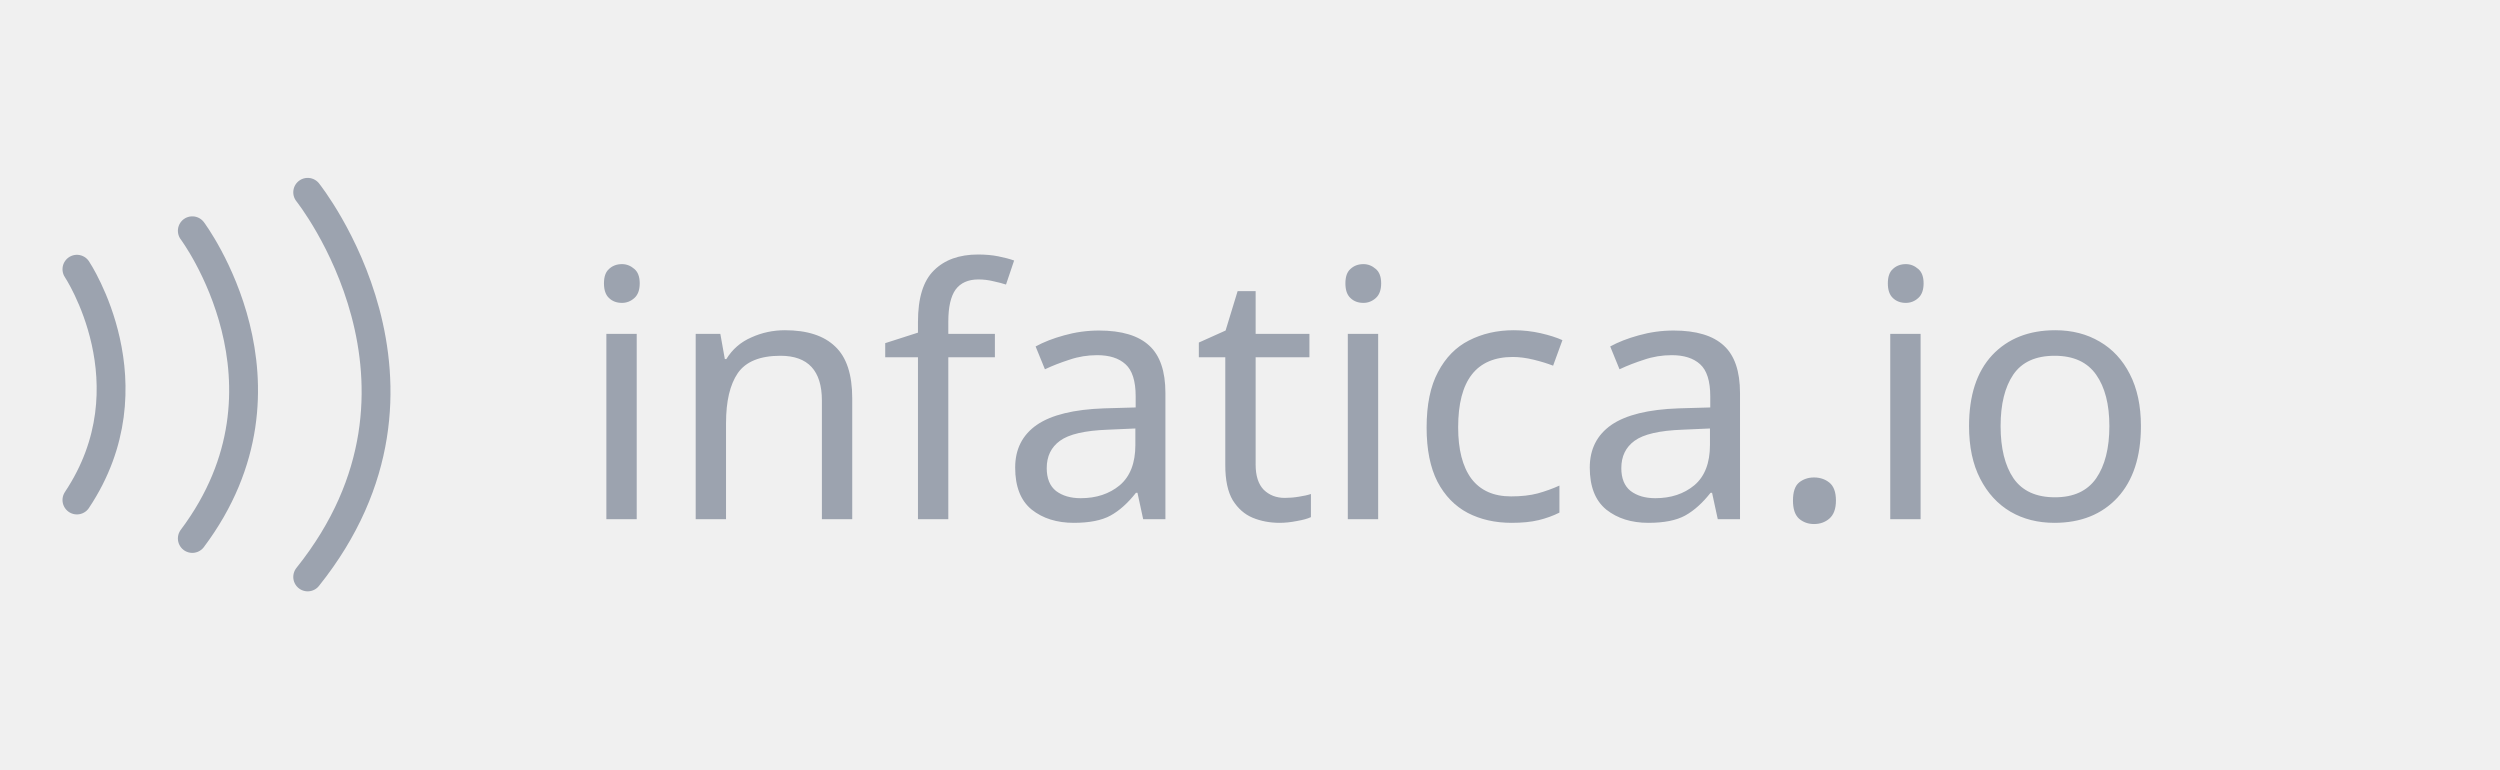
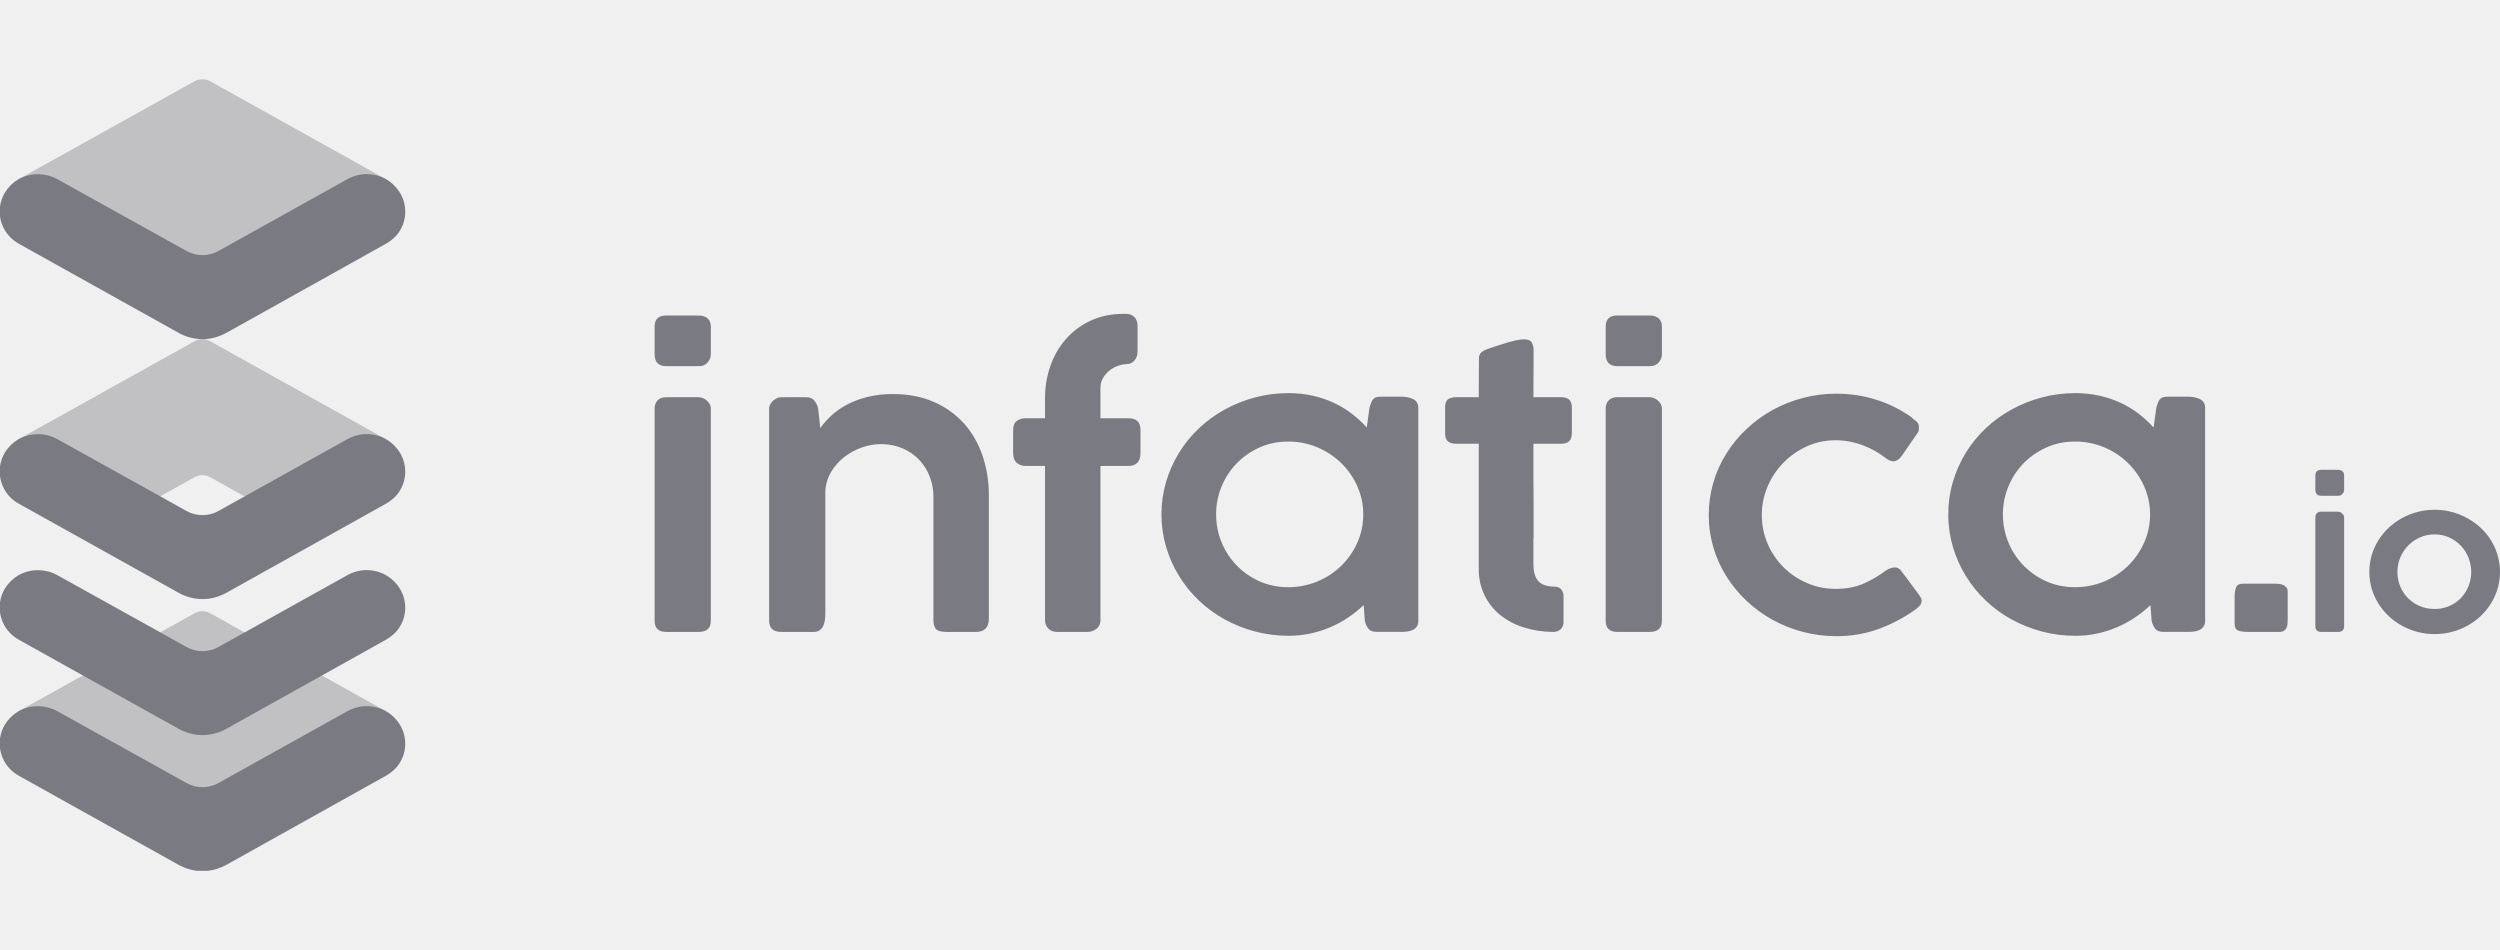
- <svg xmlns="http://www.w3.org/2000/svg" viewBox="0 0 130 40" fill="#9ca3af">
-   <path d="M4 14 C4 14 8 20 4 26 M10 12 C10 12 16 20 10 28 M16 10 C16 10 24 20 16 30" fill="none" stroke="#9ca3af" stroke-width="1.5" stroke-linecap="round" />
-   <text x="30" y="27" font-family="system-ui, sans-serif" font-size="18" font-weight="500">infatica.io</text>
+ <svg xmlns="http://www.w3.org/2000/svg" width="100" height="38" viewBox="0 0 120 38" fill="none">
+   <g clip-path="url(#clip0_11489_64542)" fill-rule="evenodd" clip-rule="evenodd" fill="#7A7A82">
+     <path opacity=".397" d="M9.361 19.094L6.083 20.92l-1.565-.632-3.649-2.994 8.492-4.728a.747.747 0 01.352-.087c.123 0 .245.03.353.087l8.444 4.705-3.99 3.354-1.147.313-3.307-1.843a.746.746 0 00-.353-.087.746.746 0 00-.352.087zm1.627-9.403l-3.036-.53L.869 4.814 9.361.087A.746.746 0 019.713 0c.123 0 .245.029.353.087l8.444 4.705-2.745 2.731-4.777 2.168zM8.002 35.362l-7.133-5.01.084-.047 8.408-4.682a.749.749 0 01.705 0l8.444 4.705-1.9 2-3.731 2.408-4.877.626z" />
+     <path d="M0 19.058v-.461c.03-.225.103-.448.224-.657.167-.277.382-.485.645-.647l.083-.046c.55-.278 1.23-.29 1.804.034l4.909 2.728 1.294.721c.47.262 1.05.262 1.52 0l6.192-3.449a1.893 1.893 0 011.839-.011c.274.15.513.381.693.67A1.745 1.745 0 0119 20.01a2.165 2.165 0 01-.478.37l-7.68 4.288c-.347.185-.74.289-1.123.289a2.38 2.38 0 01-1.122-.29L.905 20.38A1.762 1.762 0 010 19.06zM0 6.58v-.462c.03-.225.103-.448.224-.656a1.89 1.89 0 01.645-.648l.083-.046a1.92 1.92 0 011.804.035L7.665 7.53l1.294.72c.47.263 1.05.263 1.52 0l6.192-3.448a1.894 1.894 0 011.839-.012c.274.15.513.382.693.67A1.745 1.745 0 0119 7.532a2.16 2.16 0 01-.478.37l-7.68 4.288c-.347.185-.74.29-1.123.29a2.38 2.38 0 01-1.122-.29L.905 7.901a1.842 1.842 0 01-.466-.37A1.762 1.762 0 010 6.58zm0 19.008v-.462c.03-.225.103-.448.224-.657.167-.277.382-.485.645-.647l.083-.046a1.92 1.92 0 011.804.034l4.909 2.728 1.294.721c.47.262 1.05.262 1.52 0l6.192-3.449a1.893 1.893 0 011.839-.011c.274.15.513.381.693.67a1.745 1.745 0 01-.203 2.07 2.163 2.163 0 01-.478.37l-7.68 4.288a2.42 2.42 0 01-1.123.289c-.394 0-.776-.104-1.122-.29L.905 26.909a1.845 1.845 0 01-.466-.37 1.761 1.761 0 01-.439-.95zM9.972 38h-.51a2.423 2.423 0 01-.865-.274L.905 33.437A1.762 1.762 0 010 32.117v-.462c.03-.225.103-.448.224-.657a1.89 1.89 0 01.645-.647l.083-.046a1.92 1.92 0 011.804.034l4.909 2.728 1.294.721c.47.262 1.05.262 1.52 0l6.192-3.449a1.893 1.893 0 011.839-.011c.274.15.513.381.693.67a1.745 1.745 0 01-.203 2.07 2.16 2.16 0 01-.478.37l-7.68 4.288c-.27.144-.57.24-.87.274z" />
+   </g>
+   <path fill-rule="evenodd" clip-rule="evenodd" d="M31.422 15.807c0-.154.047-.283.14-.386.093-.104.23-.155.41-.155h1.55a.6.6 0 01.21.04.596.596 0 01.191.115c.056.05.103.108.14.173a.423.423 0 01.056.213v10.192c0 .355-.196.533-.588.533h-1.549c-.373 0-.56-.178-.56-.533V15.807zm0-3.928c0-.356.183-.534.55-.534h1.568c.175 0 .315.044.42.133.106.09.16.223.16.4v1.327c0 .137-.05.266-.15.388a.512.512 0 01-.42.182h-1.568c-.373 0-.56-.19-.56-.57V11.88zm5.609 3.644a.511.511 0 01.214-.178c.05-.047.125-.072.225-.075.099-.003.192-.004.28-.004h.942c.18 0 .314.056.401.168a.942.942 0 01.177.373l.103.94c.143-.201.319-.4.527-.595.209-.194.456-.37.742-.523.286-.154.613-.278.98-.372a4.963 4.963 0 011.241-.142c.734 0 1.388.125 1.96.377a4.167 4.167 0 011.447 1.033c.391.438.688.952.891 1.544a5.86 5.86 0 01.303 1.907v5.917c0 .213-.053.372-.158.479-.107.106-.259.16-.458.16H45.43c-.25 0-.415-.045-.5-.134-.083-.088-.126-.245-.126-.47V20.02a2.6 2.6 0 00-.168-.918 2.373 2.373 0 00-1.288-1.37 2.67 2.67 0 00-1.1-.213c-.287 0-.584.055-.892.164-.308.11-.59.264-.844.466a2.588 2.588 0 00-.635.731 1.954 1.954 0 00-.261.972V25.6c0 .112-.006.225-.019.337a.996.996 0 01-.08.302.523.523 0 01-.172.213.486.486 0 01-.29.08h-1.54c-.204 0-.355-.046-.452-.138-.096-.092-.144-.223-.144-.395V15.79a.44.44 0 01.112-.266zm13.13-.222c0-.526.084-1.033.252-1.521a3.88 3.88 0 01.737-1.291c.324-.373.72-.67 1.19-.892.47-.221 1.003-.332 1.6-.332h.094c.18 0 .32.052.42.155a.585.585 0 01.148.421v1.225a.666.666 0 01-.143.434.486.486 0 01-.398.178c-.093 0-.21.022-.354.066-.143.045-.28.114-.41.209a1.279 1.279 0 00-.336.364.957.957 0 00-.14.523v1.437h1.352c.18 0 .321.044.42.133.1.089.15.236.15.443v1.092c0 .207-.05.362-.15.465-.099.104-.24.156-.42.156h-1.352v7.39a.505.505 0 01-.197.43.701.701 0 01-.429.146h-1.447c-.186 0-.33-.055-.433-.165a.578.578 0 01-.154-.412v-7.39h-.924a.62.62 0 01-.439-.155c-.112-.103-.168-.258-.168-.465v-1.092c0-.207.056-.354.168-.443a.686.686 0 01.439-.133h.924V15.3zm8.212 5.589a3.493 3.493 0 002.086 3.215c.42.187.878.28 1.376.28a3.629 3.629 0 002.557-1.038 3.57 3.57 0 00.765-1.113c.187-.423.28-.87.28-1.344 0-.468-.093-.912-.28-1.335a3.575 3.575 0 00-.764-1.114 3.708 3.708 0 00-1.144-.762 3.53 3.53 0 00-1.414-.284c-.498 0-.956.094-1.376.284a3.49 3.49 0 00-1.825 1.876 3.469 3.469 0 00-.261 1.335zm9.706 5.118a.452.452 0 01-.07.262.483.483 0 01-.182.16.822.822 0 01-.257.08 1.96 1.96 0 01-.303.021H66.1c-.2 0-.338-.05-.415-.15a.998.998 0 01-.173-.382l-.056-.754a5.76 5.76 0 01-.723.581 5.195 5.195 0 01-1.825.781 4.968 4.968 0 01-1.054.111c-.56 0-1.1-.07-1.62-.209a6.424 6.424 0 01-1.46-.585 5.908 5.908 0 01-2.188-2.09 5.782 5.782 0 01-.616-1.392 5.465 5.465 0 01-.22-1.552c0-.538.074-1.056.22-1.553a5.778 5.778 0 011.568-2.568 6 6 0 011.236-.904 6.415 6.415 0 011.46-.586c.52-.14 1.06-.209 1.62-.209.398 0 .778.04 1.138.12.361.08.699.192 1.013.337.314.145.605.32.872.524.268.204.51.427.728.67l.131-.95c.031-.106.06-.194.089-.262a.51.51 0 01.102-.164.312.312 0 01.154-.084 1.02 1.02 0 01.233-.022h.934c.1 0 .199.009.298.027.1.018.19.045.271.084a.432.432 0 01.261.412v10.246zm6.457.524a4.775 4.775 0 01-1.386-.213 3.417 3.417 0 01-1.13-.591 2.804 2.804 0 01-.76-.95 2.845 2.845 0 01-.28-1.283V17.5h-1.073c-.18 0-.316-.038-.406-.115-.09-.076-.135-.203-.135-.38v-1.272c0-.171.045-.292.135-.363.09-.07.225-.105.406-.105h1.073c0-.314.002-.626.005-.936.003-.311.005-.623.005-.936 0-.119.039-.212.116-.28.078-.068.198-.128.36-.182l.382-.128c.15-.05.304-.099.463-.147.158-.047.312-.087.461-.12.15-.032.274-.048.374-.048.192 0 .318.05.377.15a.78.78 0 01.09.4c0 .372-.003.744-.005 1.113-.004.37-.005.741-.005 1.114h1.344c.161 0 .286.04.373.119.087.08.13.205.13.375v1.21c0 .19-.043.325-.13.407-.087.083-.212.124-.373.124h-1.344v1.684c0 .204.001.394.005.572.002.178.004.37.004.578v1.688l-.004.036-.005.035v1.164c0 .39.08.672.243.844.161.171.422.257.784.257.13 0 .232.045.307.133a.48.48 0 01.112.32v1.233a.47.47 0 01-.135.359.526.526 0 01-.378.129zm2.538-10.725c0-.154.047-.283.14-.386.094-.104.23-.155.411-.155h1.55a.6.6 0 01.209.04.595.595 0 01.191.115c.056.05.103.108.14.173a.424.424 0 01.056.213v10.192c0 .355-.196.533-.588.533h-1.549c-.373 0-.56-.178-.56-.533V15.807zm0-3.928c0-.356.183-.534.551-.534h1.567c.175 0 .315.044.42.133.106.09.16.223.16.4v1.327c0 .137-.05.266-.15.388a.513.513 0 01-.42.182h-1.567c-.374 0-.561-.19-.561-.57V11.88zm13.457 11.699a.896.896 0 01.265-.12.946.946 0 01.183-.022.354.354 0 01.27.16l.225.292.662.896c.03.041.056.084.075.129a.314.314 0 01.028.12.363.363 0 01-.103.252c-.069.074-.159.15-.27.226a7.56 7.56 0 01-1.713.887 5.831 5.831 0 01-2.02.338 6.333 6.333 0 01-3.066-.794 6.19 6.19 0 01-1.236-.905 5.952 5.952 0 01-.966-1.176 5.55 5.55 0 01-.626-1.392 5.463 5.463 0 01-.219-1.553 5.515 5.515 0 01.845-2.945c.27-.432.592-.823.966-1.175a6.201 6.201 0 012.692-1.49 6.197 6.197 0 011.61-.209c.69 0 1.343.1 1.959.301a6.006 6.006 0 011.643.817l-.01-.01c.087.084.173.156.257.218.084.062.126.158.126.289 0 .035-.002.076-.005.124a.247.247 0 01-.05.133l-.766 1.109c-.125.177-.262.265-.411.265-.106 0-.224-.05-.355-.15a4.037 4.037 0 00-1.11-.621 3.673 3.673 0 00-1.307-.24c-.485 0-.94.096-1.367.289a3.696 3.696 0 00-1.89 1.925c-.186.434-.28.891-.28 1.37 0 .491.094.953.28 1.384a3.57 3.57 0 001.886 1.885c.429.187.886.28 1.371.28.53 0 .987-.087 1.372-.262a5.38 5.38 0 001.055-.625zm5.608-2.688a3.496 3.496 0 002.086 3.215c.42.187.879.28 1.377.28a3.63 3.63 0 002.557-1.038 3.6 3.6 0 00.765-1.113 3.3 3.3 0 00.28-1.344c0-.468-.094-.912-.28-1.335a3.596 3.596 0 00-1.908-1.877 3.533 3.533 0 00-1.414-.283c-.498 0-.957.094-1.377.284-.42.189-.785.443-1.096.762a3.47 3.47 0 00-.728 1.114 3.472 3.472 0 00-.262 1.335zm9.706 5.118a.45.45 0 01-.07.262.484.484 0 01-.182.16.827.827 0 01-.257.08 1.95 1.95 0 01-.303.021h-1.167c-.199 0-.337-.05-.415-.15a1.009 1.009 0 01-.173-.382l-.056-.754a5.618 5.618 0 01-.723.581 5.171 5.171 0 01-1.825.781 4.96 4.96 0 01-1.054.111c-.56 0-1.1-.07-1.619-.209a6.425 6.425 0 01-1.46-.585 5.912 5.912 0 01-2.189-2.09 5.759 5.759 0 01-.615-1.392 5.454 5.454 0 01-.22-1.552c0-.538.073-1.056.22-1.553a5.754 5.754 0 011.567-2.568 6.03 6.03 0 011.237-.904c.454-.252.94-.447 1.46-.586.52-.14 1.06-.209 1.62-.209.397 0 .777.04 1.138.12.361.08.698.192 1.012.337.314.145.605.32.873.524.267.204.51.427.728.67l.131-.95a2.66 2.66 0 01.088-.262.503.503 0 01.103-.164.31.31 0 01.154-.084 1.01 1.01 0 01.233-.022h.933c.1 0 .199.009.299.027.099.018.189.045.27.084a.477.477 0 01.192.16c.047.068.07.152.07.252v10.246zm1.417-1.189c0-.165.022-.307.07-.425.046-.119.16-.178.341-.178h1.465c.074 0 .15.003.228.01a.697.697 0 01.214.048.42.42 0 01.164.115c.043.05.065.123.065.218v1.313c0 .082-.003.16-.009.23a.586.586 0 01-.051.195.318.318 0 01-.126.138.468.468 0 01-.234.049h-1.465c-.218 0-.382-.023-.494-.067-.113-.044-.168-.155-.168-.332v-1.314zm3.875-3.782c0-.078.024-.144.071-.197.048-.053.118-.08.211-.08h.793c.036 0 .071.007.107.02a.33.33 0 01.17.148.21.21 0 01.029.11v5.22c0 .183-.1.274-.301.274h-.794c-.191 0-.286-.091-.286-.273v-5.222zm0-2.012c0-.182.093-.273.282-.273h.802c.09 0 .162.022.216.068.054.046.081.114.081.205v.68c0 .07-.025.136-.077.198a.261.261 0 01-.214.094h-.804c-.191 0-.286-.098-.286-.292v-.68zm3.939 4.63c0 .242.044.472.133.688a1.732 1.732 0 00.94.948c.219.094.456.14.715.14a1.74 1.74 0 001.257-.522 1.808 1.808 0 00.498-1.254c0-.24-.044-.468-.132-.686a1.78 1.78 0 00-.922-.97 1.667 1.667 0 00-.701-.148 1.71 1.71 0 00-.715.148 1.812 1.812 0 00-.94.97 1.801 1.801 0 00-.133.686zm-1.348 0a2.859 2.859 0 01.43-1.514c.136-.22.301-.421.492-.602.191-.18.403-.334.635-.463a3.226 3.226 0 011.581-.407 3.233 3.233 0 012.212.87 2.903 2.903 0 01.922 2.116 2.866 2.866 0 01-.43 1.506 3.084 3.084 0 01-1.125 1.068 3.229 3.229 0 01-1.579.407 3.2 3.2 0 01-.834-.107 3.302 3.302 0 01-.747-.3 3.07 3.07 0 01-1.127-1.067 2.832 2.832 0 01-.43-1.507z" fill="#7A7A82" />
+   <defs>
+     <clipPath id="clip0_11489_64542">
+       <path fill="#fff" d="M0 0h19.451v38H0z" />
+     </clipPath>
+   </defs>
</svg>
